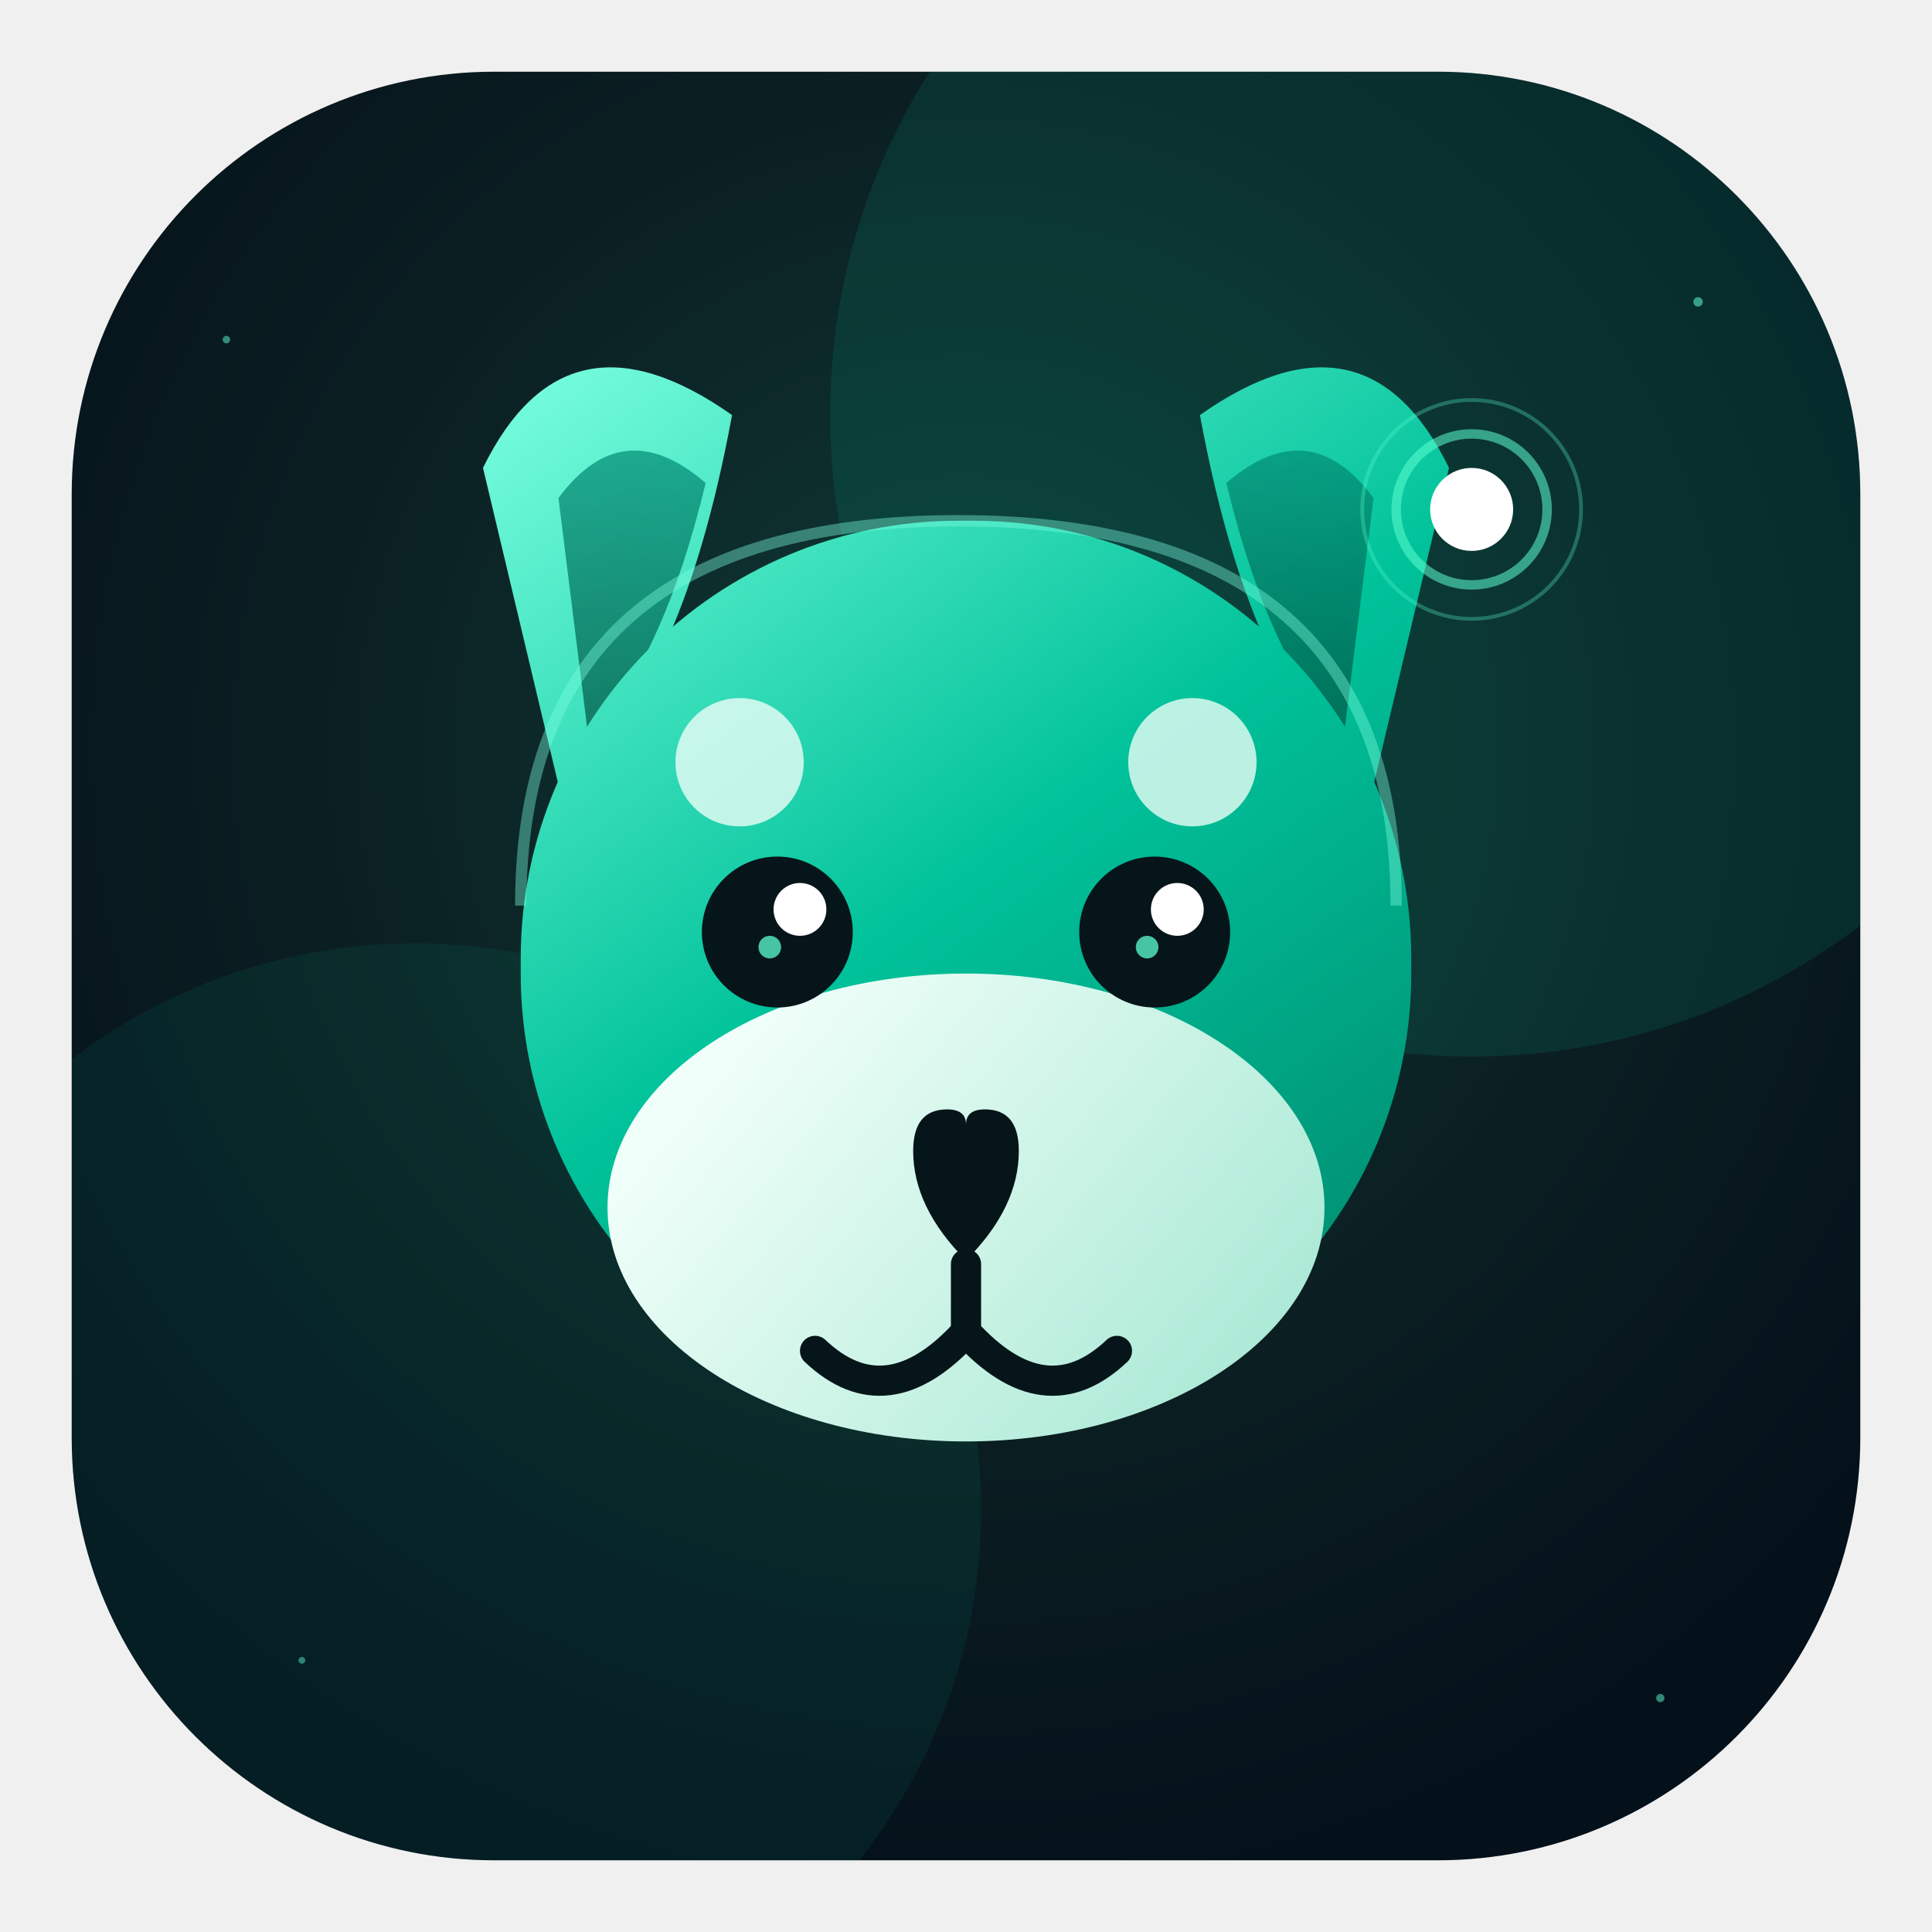
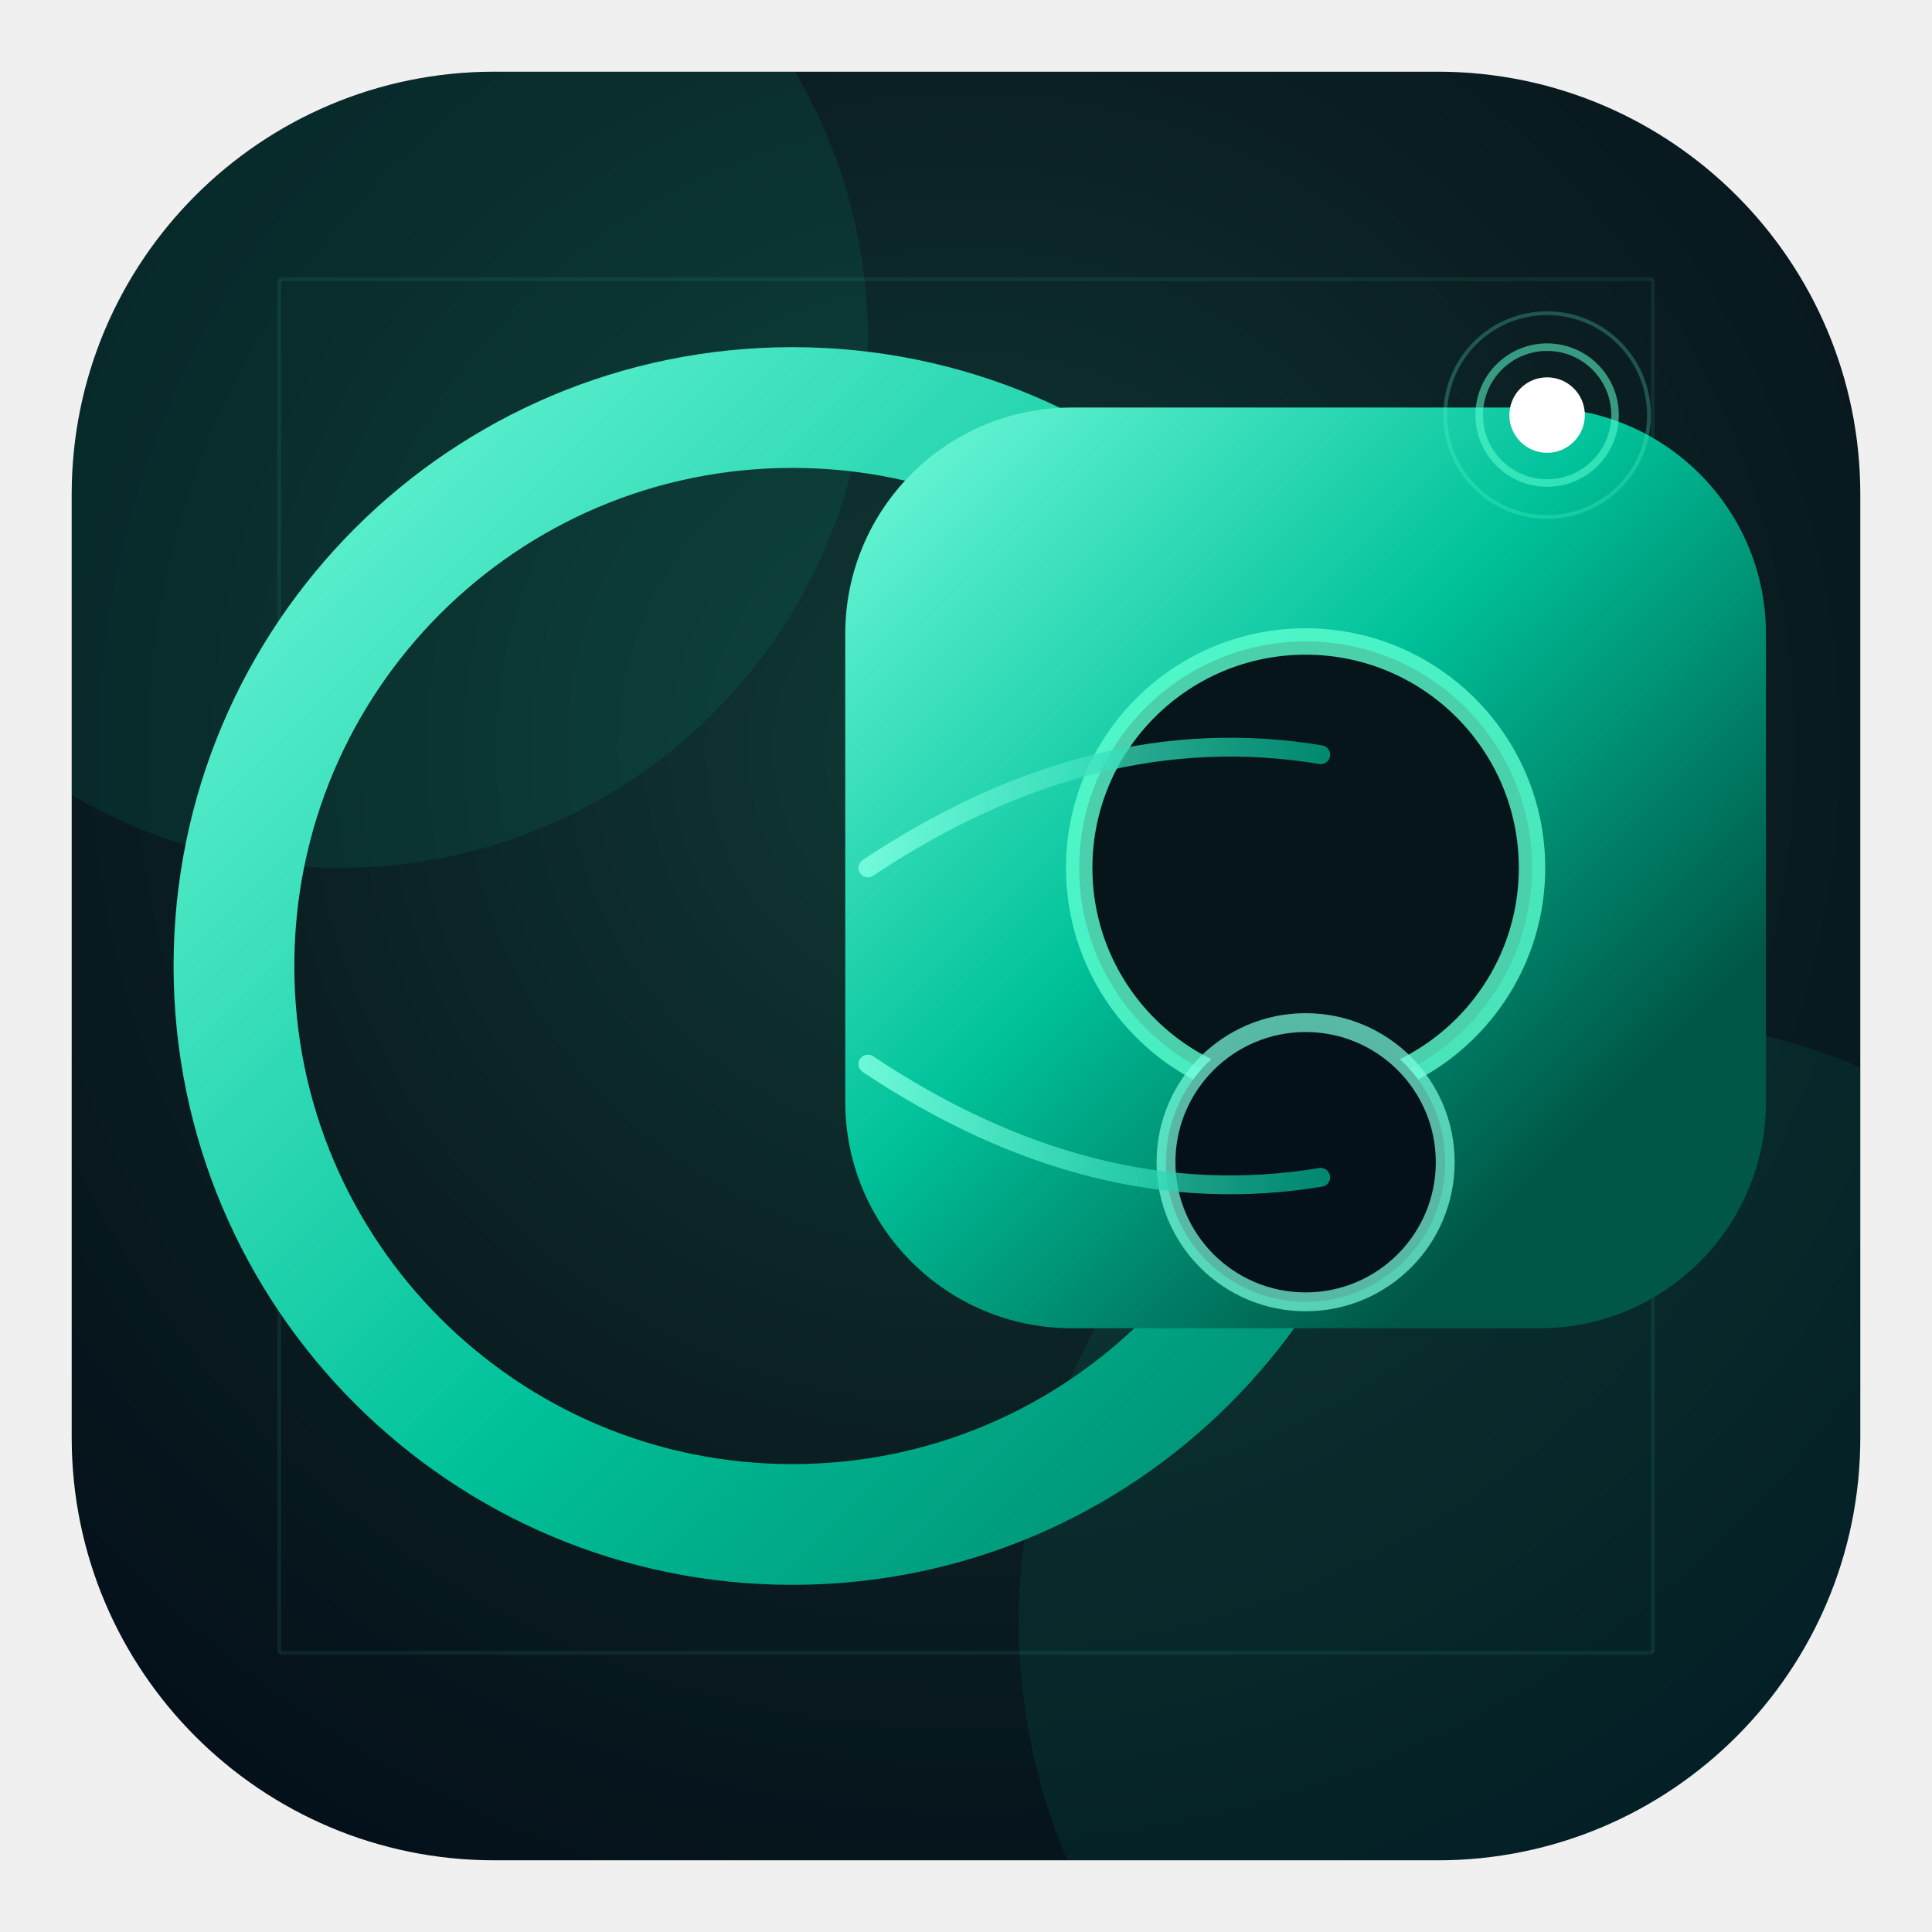
<svg xmlns="http://www.w3.org/2000/svg" width="1024" height="1024" viewBox="0 0 1024 1024" role="img" aria-label="OpenBuddy">
  <defs>
-     <radialGradient id="bgRad" cx="50%" cy="38%" r="65%">
+     <radialGradient id="bgRad" cx="50%" cy="38%" r="70%">
      <stop stop-color="#0F3A36" />
      <stop offset=".55" stop-color="#0B1F22" />
      <stop offset="1" stop-color="#04101A" />
    </radialGradient>
-     <linearGradient id="fur" x1="280" y1="180" x2="760" y2="840" gradientUnits="userSpaceOnUse">
+     <linearGradient id="ring" x1="120" y1="120" x2="900" y2="900" gradientUnits="userSpaceOnUse">
      <stop stop-color="#7BFFE0" />
-       <stop offset=".45" stop-color="#00C29A" />
-       <stop offset="1" stop-color="#00755F" />
+       <stop offset=".5" stop-color="#00C29A" />
+       <stop offset="1" stop-color="#006B58" />
    </linearGradient>
-     <linearGradient id="furDark" x1="0" y1="0" x2="0" y2="1">
-       <stop stop-color="#008C75" />
-       <stop offset="1" stop-color="#00503F" />
+     <linearGradient id="block" x1="320" y1="320" x2="720" y2="720" gradientUnits="userSpaceOnUse">
+       <stop stop-color="#7BFFE0" />
+       <stop offset=".55" stop-color="#00C29A" />
+       <stop offset="1" stop-color="#005747" />
    </linearGradient>
-     <linearGradient id="muzzle" x1="380" y1="560" x2="640" y2="780" gradientUnits="userSpaceOnUse">
-       <stop stop-color="#F0FFF9" />
-       <stop offset="1" stop-color="#A8E8D4" />
+     <linearGradient id="ribbon" x1="0" y1="0" x2="1" y2="0">
+       <stop stop-color="#7BFFE0" stop-opacity=".95" />
+       <stop offset="1" stop-color="#00C29A" stop-opacity=".75" />
    </linearGradient>
-     <radialGradient id="eyeGlow" cx="50%" cy="50%" r="50%">
-       <stop stop-color="#5BFFD0" />
-       <stop stop-color="#0A2A28" stop-opacity="0" />
-     </radialGradient>
    <clipPath id="clip">
      <rect x="38" y="38" width="948" height="948" rx="224" />
    </clipPath>
  </defs>
  <g clip-path="url(#clip)">
    <rect x="38" y="38" width="948" height="948" fill="url(#bgRad)" />
-     <circle cx="780" cy="220" r="340" fill="#00C29A" opacity=".12" />
-     <circle cx="220" cy="800" r="300" fill="#00C29A" opacity=".08" />
-     <circle cx="120" cy="180" r="2" fill="#5BFFD0" opacity=".5" />
-     <circle cx="900" cy="160" r="2.5" fill="#5BFFD0" opacity=".55" />
-     <circle cx="160" cy="880" r="1.8" fill="#5BFFD0" opacity=".45" />
-     <circle cx="880" cy="900" r="2.2" fill="#5BFFD0" opacity=".5" />
-     <path d="M256 248 Q300 158 388 220 Q360 372 296 416 Z" fill="url(#fur)" />
-     <path d="M768 248 Q724 158 636 220 Q664 372 728 416 Z" fill="url(#fur)" />
-     <path d="M296 264 Q330 218 374 256 Q352 348 312 392 Z" fill="url(#furDark)" opacity=".7" />
-     <path d="M728 264 Q694 218 650 256 Q672 348 712 392 Z" fill="url(#furDark)" opacity=".7" />
-     <rect x="276" y="276" width="472" height="472" rx="232" fill="url(#fur)" />
-     <path d="M276 480 Q276 276 508 276 Q740 276 740 480" fill="none" stroke="#7BFFE0" stroke-width="6" opacity=".4" />
-     <ellipse cx="512" cy="640" rx="190" ry="124" fill="url(#muzzle)" />
-     <circle cx="392" cy="404" r="34" fill="#F0FFF9" opacity=".78" />
-     <circle cx="632" cy="404" r="34" fill="#F0FFF9" opacity=".78" />
-     <circle cx="412" cy="494" r="58" fill="url(#eyeGlow)" />
-     <circle cx="612" cy="494" r="58" fill="url(#eyeGlow)" />
-     <circle cx="412" cy="494" r="40" fill="#06151A" />
-     <circle cx="612" cy="494" r="40" fill="#06151A" />
-     <circle cx="424" cy="482" r="14" fill="#FFFFFF" />
-     <circle cx="624" cy="482" r="14" fill="#FFFFFF" />
-     <circle cx="408" cy="502" r="6" fill="#5BFFD0" opacity=".75" />
-     <circle cx="608" cy="502" r="6" fill="#5BFFD0" opacity=".75" />
-     <path d="M484 610 Q484 588 502 588 Q512 588 512 596 Q512 588 522 588 Q540 588 540 610 Q540 640 512 668 Q484 640 484 610 Z" fill="#06151A" />
-     <path d="M512 670 L512 706" stroke="#06151A" stroke-width="16" stroke-linecap="round" />
-     <path d="M512 706 Q470 752 432 716" fill="none" stroke="#06151A" stroke-width="16" stroke-linecap="round" />
-     <path d="M512 706 Q554 752 592 716" fill="none" stroke="#06151A" stroke-width="16" stroke-linecap="round" />
-     <g transform="translate(780 270)">
-       <circle r="22" fill="#FFFFFF" />
-       <circle r="40" fill="none" stroke="#5BFFD0" stroke-width="5" opacity=".55" />
-       <circle r="58" fill="none" stroke="#5BFFD0" stroke-width="2" opacity=".3" />
+     <circle cx="180" cy="180" r="280" fill="#00C29A" opacity=".10" />
+     <circle cx="860" cy="860" r="320" fill="#00C29A" opacity=".09" />
+     <line x1="148" y1="148" x2="876" y2="148" stroke="#5BFFD0" stroke-width="2" opacity=".08" />
+     <line x1="148" y1="876" x2="876" y2="876" stroke="#5BFFD0" stroke-width="2" opacity=".08" />
+     <line x1="148" y1="148" x2="148" y2="876" stroke="#5BFFD0" stroke-width="2" opacity=".08" />
+     <line x1="876" y1="148" x2="876" y2="876" stroke="#5BFFD0" stroke-width="2" opacity=".08" />
+     <circle cx="420" cy="512" r="296" fill="none" stroke="url(#ring)" stroke-width="64" />
+     <rect x="448" y="216" width="488" height="488" rx="120" fill="url(#block)" />
+     <circle cx="692" cy="460" r="120" fill="#06151A" />
+     <circle cx="692" cy="460" r="120" fill="none" stroke="#5BFFD0" stroke-width="14" opacity=".8" />
+     <circle cx="692" cy="616" r="74" fill="#04101A" />
+     <circle cx="692" cy="616" r="74" fill="none" stroke="#7BFFE0" stroke-width="10" opacity=".7" />
+     <path d="M460 460 Q580 380 700 400" fill="none" stroke="url(#ribbon)" stroke-width="10" stroke-linecap="round" opacity=".9" />
+     <path d="M460 564 Q580 644 700 624" fill="none" stroke="url(#ribbon)" stroke-width="10" stroke-linecap="round" opacity=".9" />
+     <g transform="translate(820 220)">
+       <circle r="20" fill="#FFFFFF" />
+       <circle r="36" fill="none" stroke="#5BFFD0" stroke-width="4" opacity=".55" />
+       <circle r="54" fill="none" stroke="#5BFFD0" stroke-width="2" opacity=".25" />
    </g>
  </g>
</svg>
